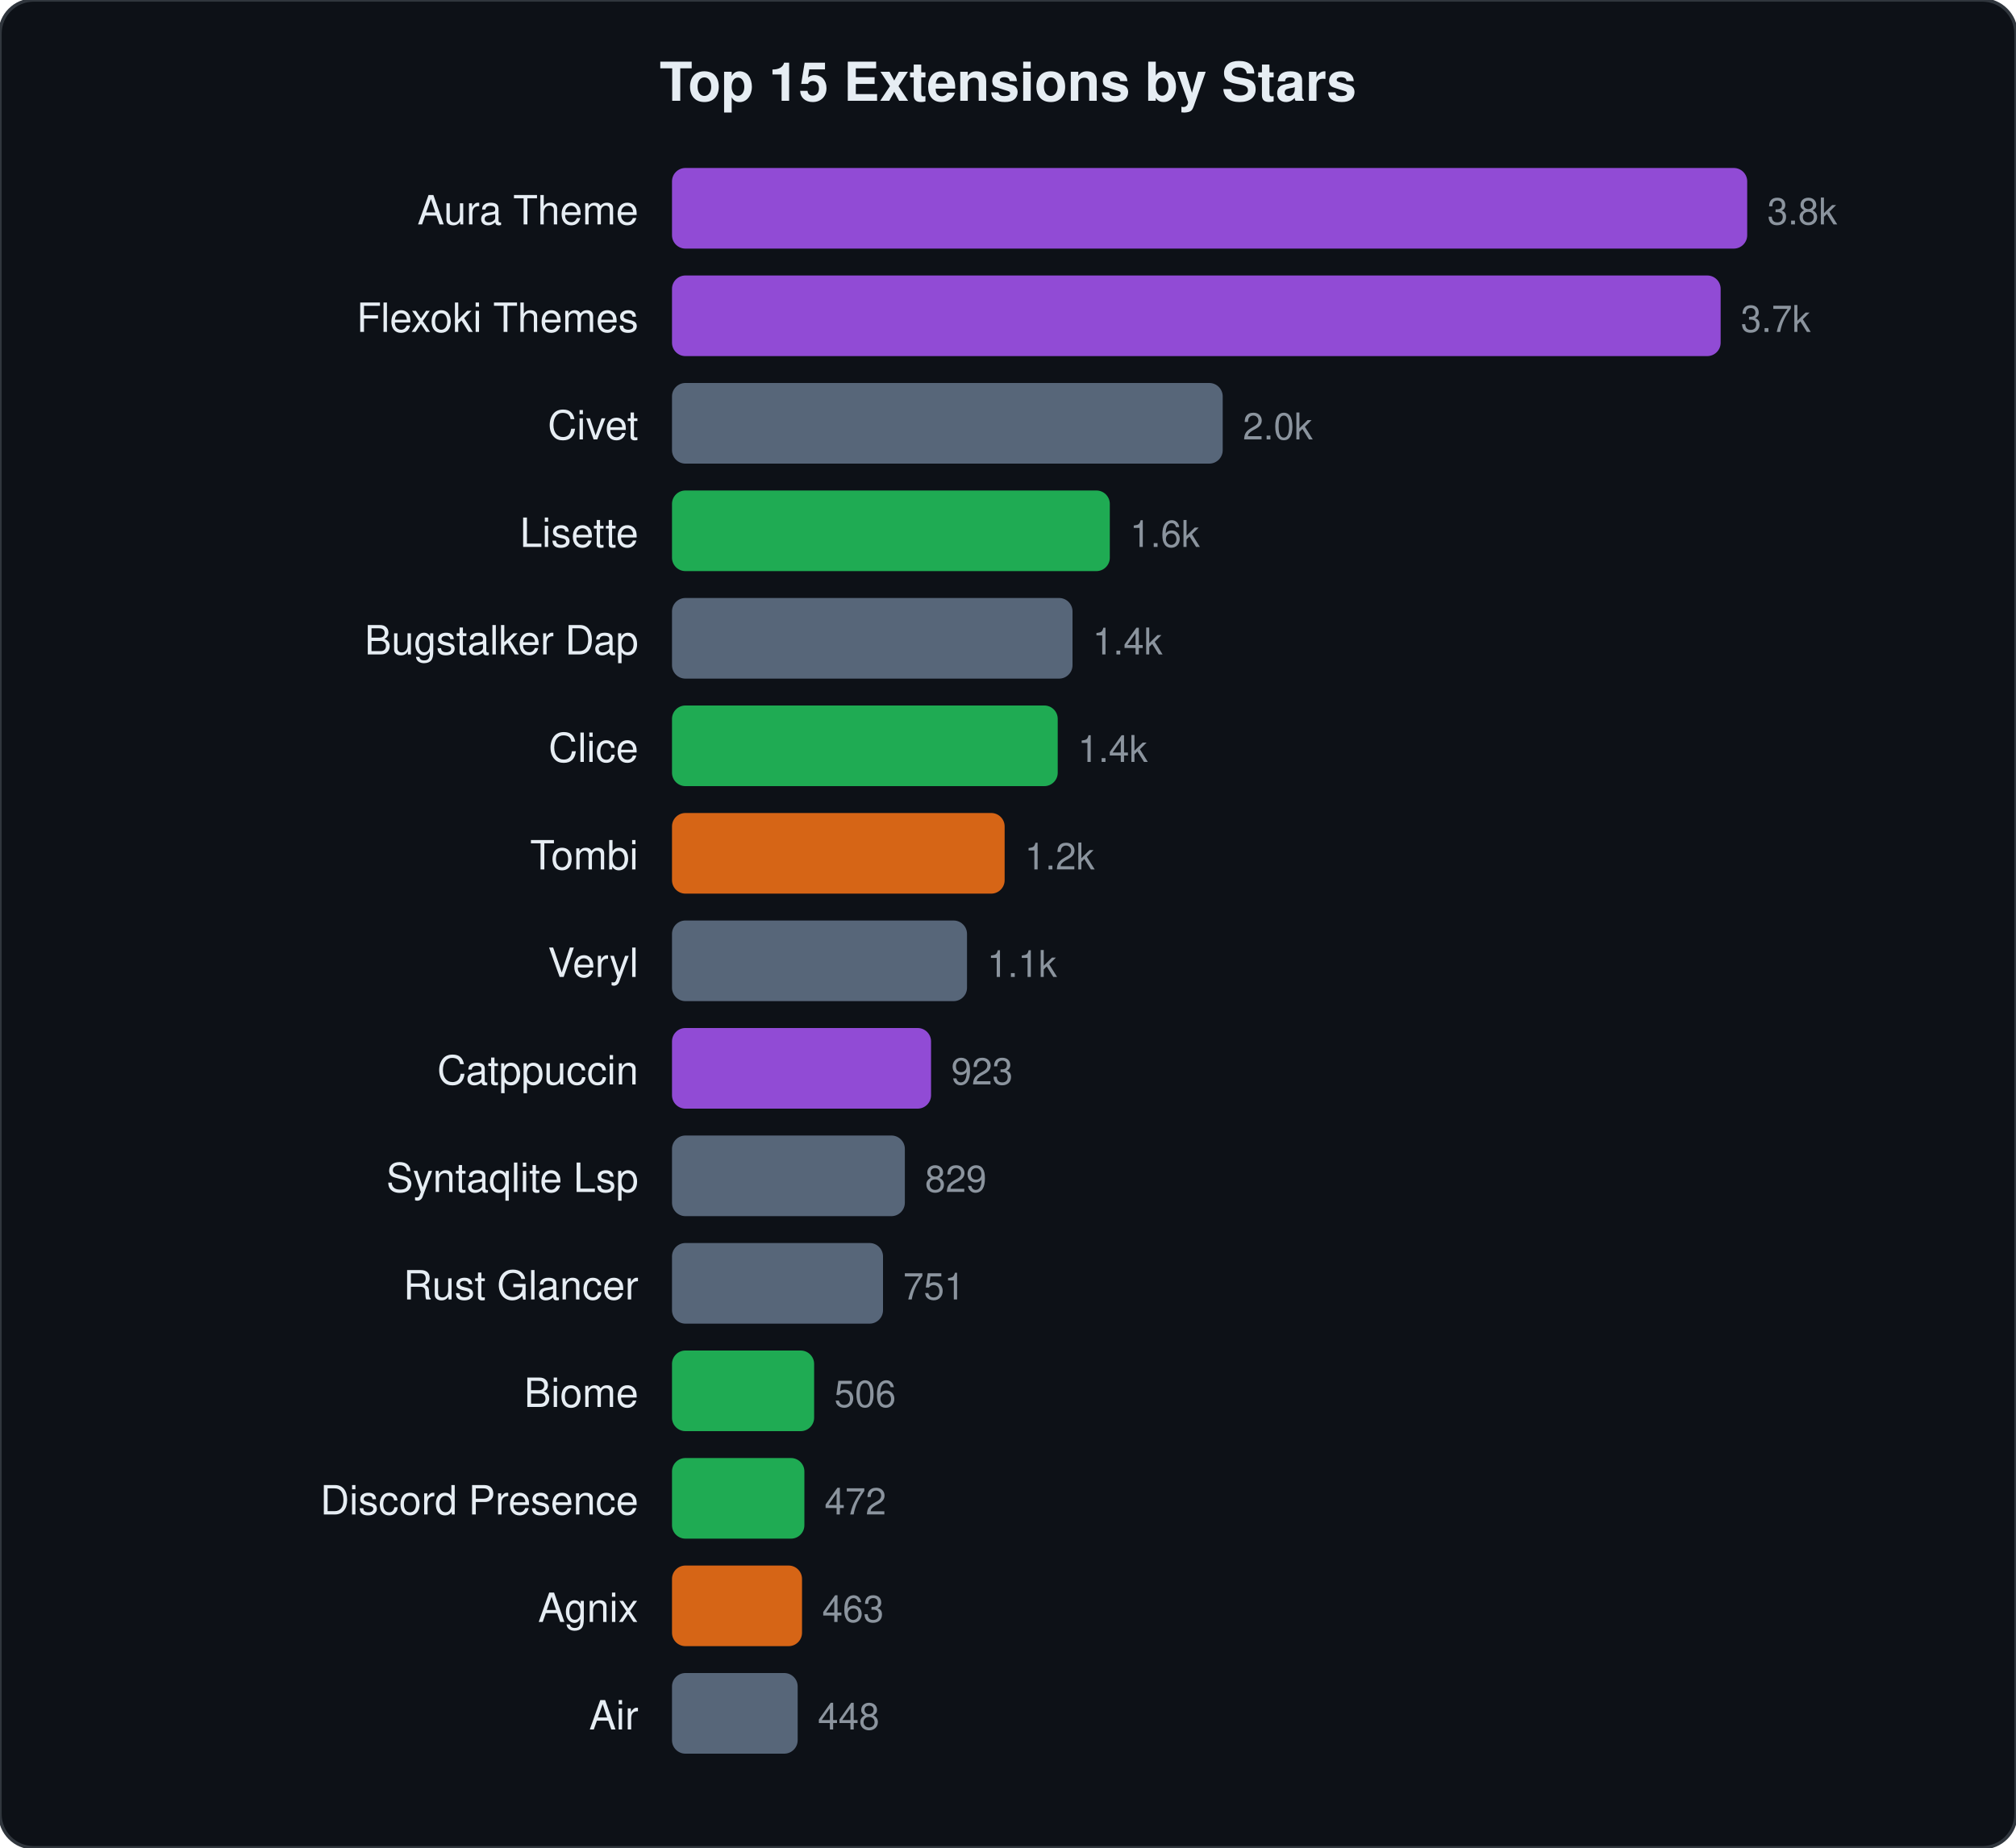
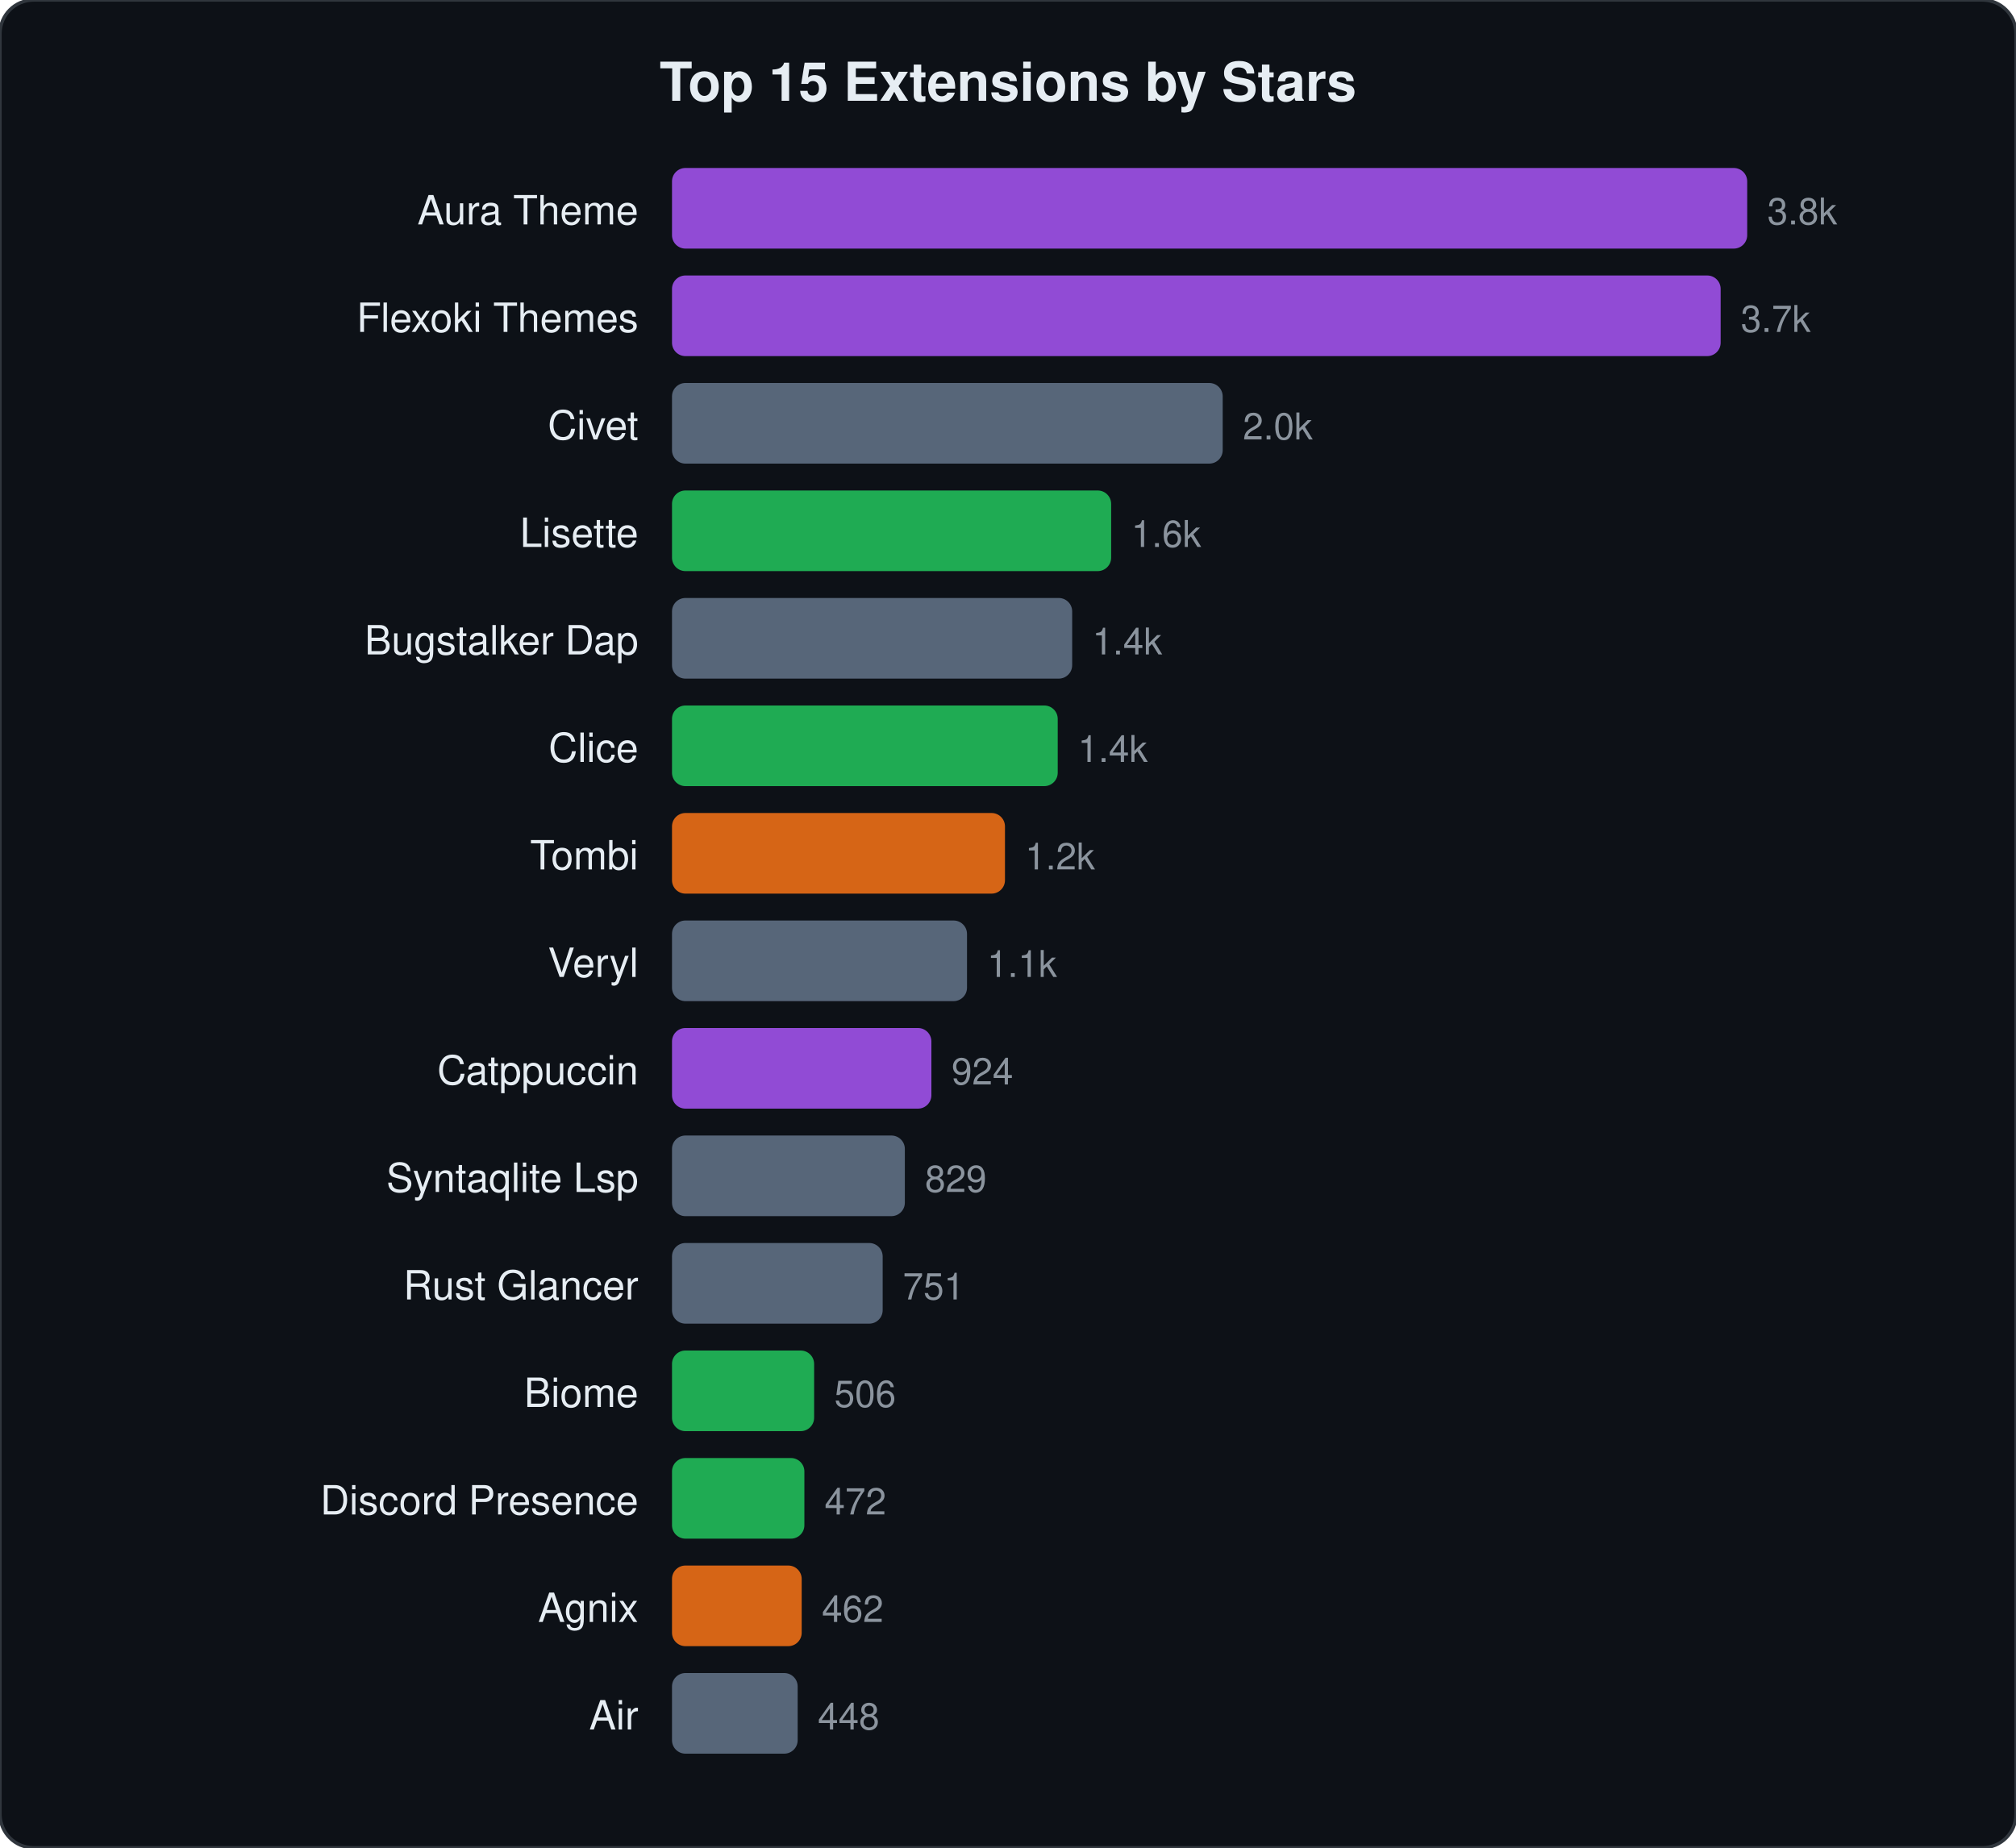
<svg xmlns="http://www.w3.org/2000/svg" viewBox="0 0 600 550" width="600" height="550">
  <style>text{font-family:-apple-system,BlinkMacSystemFont,"Segoe UI",Helvetica,Arial,sans-serif;fill:#e6edf3}.name{font-size:12px}.stars{font-size:11px;fill:#8b949e}.title{font-size:16px;font-weight:600}</style>
  <rect width="600" height="550" rx="10" fill="#0d1117" stroke="#30363d" stroke-width="1" />
  <text x="300" y="30" text-anchor="middle" class="title">Top 15 Extensions by Stars</text>
  <text x="190" y="66.8" text-anchor="end" class="name">Aura Theme</text>
  <rect x="200" y="50.0" width="320.0" height="24" rx="4" fill="#a855f7" opacity="0.85" />
  <text x="526.0" y="66.8" class="stars">3.8k</text>
  <text x="190" y="98.8" text-anchor="end" class="name">Flexoki Themes</text>
  <rect x="200" y="82.0" width="312.1" height="24" rx="4" fill="#a855f7" opacity="0.85" />
  <text x="518.1" y="98.8" class="stars">3.7k</text>
  <text x="190" y="130.8" text-anchor="end" class="name">Civet</text>
  <rect x="200" y="114.0" width="163.9" height="24" rx="4" fill="#64748b" opacity="0.85" />
  <text x="369.9" y="130.8" class="stars">2.0k</text>
  <text x="190" y="162.8" text-anchor="end" class="name">Lisette</text>
-   <rect x="200" y="146.0" width="130.3" height="24" rx="4" fill="#22c55e" opacity="0.85" />
-   <text x="336.3" y="162.8" class="stars">1.6k</text>
+   <rect x="200" y="146.0" width="130.7" height="24" rx="4" fill="#22c55e" opacity="0.85" />
+   <text x="336.7" y="162.8" class="stars">1.6k</text>
  <text x="190" y="194.8" text-anchor="end" class="name">Bugstalker Dap</text>
-   <rect x="200" y="178.0" width="119.2" height="24" rx="4" fill="#64748b" opacity="0.85" />
-   <text x="325.2" y="194.8" class="stars">1.4k</text>
+   <rect x="200" y="178.0" width="119.1" height="24" rx="4" fill="#64748b" opacity="0.85" />
+   <text x="325.1" y="194.8" class="stars">1.4k</text>
  <text x="190" y="226.8" text-anchor="end" class="name">Clice</text>
  <rect x="200" y="210.0" width="114.8" height="24" rx="4" fill="#22c55e" opacity="0.85" />
  <text x="320.8" y="226.8" class="stars">1.4k</text>
  <text x="190" y="258.8" text-anchor="end" class="name">Tombi</text>
-   <rect x="200" y="242.0" width="99.0" height="24" rx="4" fill="#f97316" opacity="0.85" />
-   <text x="305.0" y="258.8" class="stars">1.2k</text>
+   <rect x="200" y="242.0" width="99.1" height="24" rx="4" fill="#f97316" opacity="0.85" />
+   <text x="305.1" y="258.8" class="stars">1.2k</text>
  <text x="190" y="290.8" text-anchor="end" class="name">Veryl</text>
  <rect x="200" y="274.0" width="87.8" height="24" rx="4" fill="#64748b" opacity="0.85" />
  <text x="293.8" y="290.8" class="stars">1.1k</text>
  <text x="190" y="322.8" text-anchor="end" class="name">Catppuccin</text>
-   <rect x="200" y="306.0" width="77.1" height="24" rx="4" fill="#a855f7" opacity="0.85" />
-   <text x="283.1" y="322.8" class="stars">923</text>
+   <rect x="200" y="306.0" width="77.2" height="24" rx="4" fill="#a855f7" opacity="0.85" />
+   <text x="283.2" y="322.8" class="stars">924</text>
  <text x="190" y="354.8" text-anchor="end" class="name">Syntaqlite Lsp</text>
  <rect x="200" y="338.0" width="69.3" height="24" rx="4" fill="#64748b" opacity="0.85" />
  <text x="275.3" y="354.8" class="stars">829</text>
  <text x="190" y="386.8" text-anchor="end" class="name">Rust Glancer</text>
-   <rect x="200" y="370.0" width="62.8" height="24" rx="4" fill="#64748b" opacity="0.85" />
-   <text x="268.8" y="386.8" class="stars">751</text>
+   <rect x="200" y="370.0" width="62.7" height="24" rx="4" fill="#64748b" opacity="0.85" />
+   <text x="268.7" y="386.8" class="stars">751</text>
  <text x="190" y="418.8" text-anchor="end" class="name">Biome</text>
  <rect x="200" y="402.0" width="42.3" height="24" rx="4" fill="#22c55e" opacity="0.85" />
  <text x="248.3" y="418.8" class="stars">506</text>
  <text x="190" y="450.8" text-anchor="end" class="name">Discord Presence</text>
  <rect x="200" y="434.0" width="39.4" height="24" rx="4" fill="#22c55e" opacity="0.85" />
  <text x="245.4" y="450.8" class="stars">472</text>
  <text x="190" y="482.8" text-anchor="end" class="name">Agnix</text>
-   <rect x="200" y="466.0" width="38.7" height="24" rx="4" fill="#f97316" opacity="0.85" />
-   <text x="244.7" y="482.8" class="stars">463</text>
+   <rect x="200" y="466.0" width="38.6" height="24" rx="4" fill="#f97316" opacity="0.85" />
+   <text x="244.6" y="482.8" class="stars">462</text>
  <text x="190" y="514.8" text-anchor="end" class="name">Air</text>
  <rect x="200" y="498.0" width="37.4" height="24" rx="4" fill="#64748b" opacity="0.85" />
  <text x="243.4" y="514.8" class="stars">448</text>
</svg>
